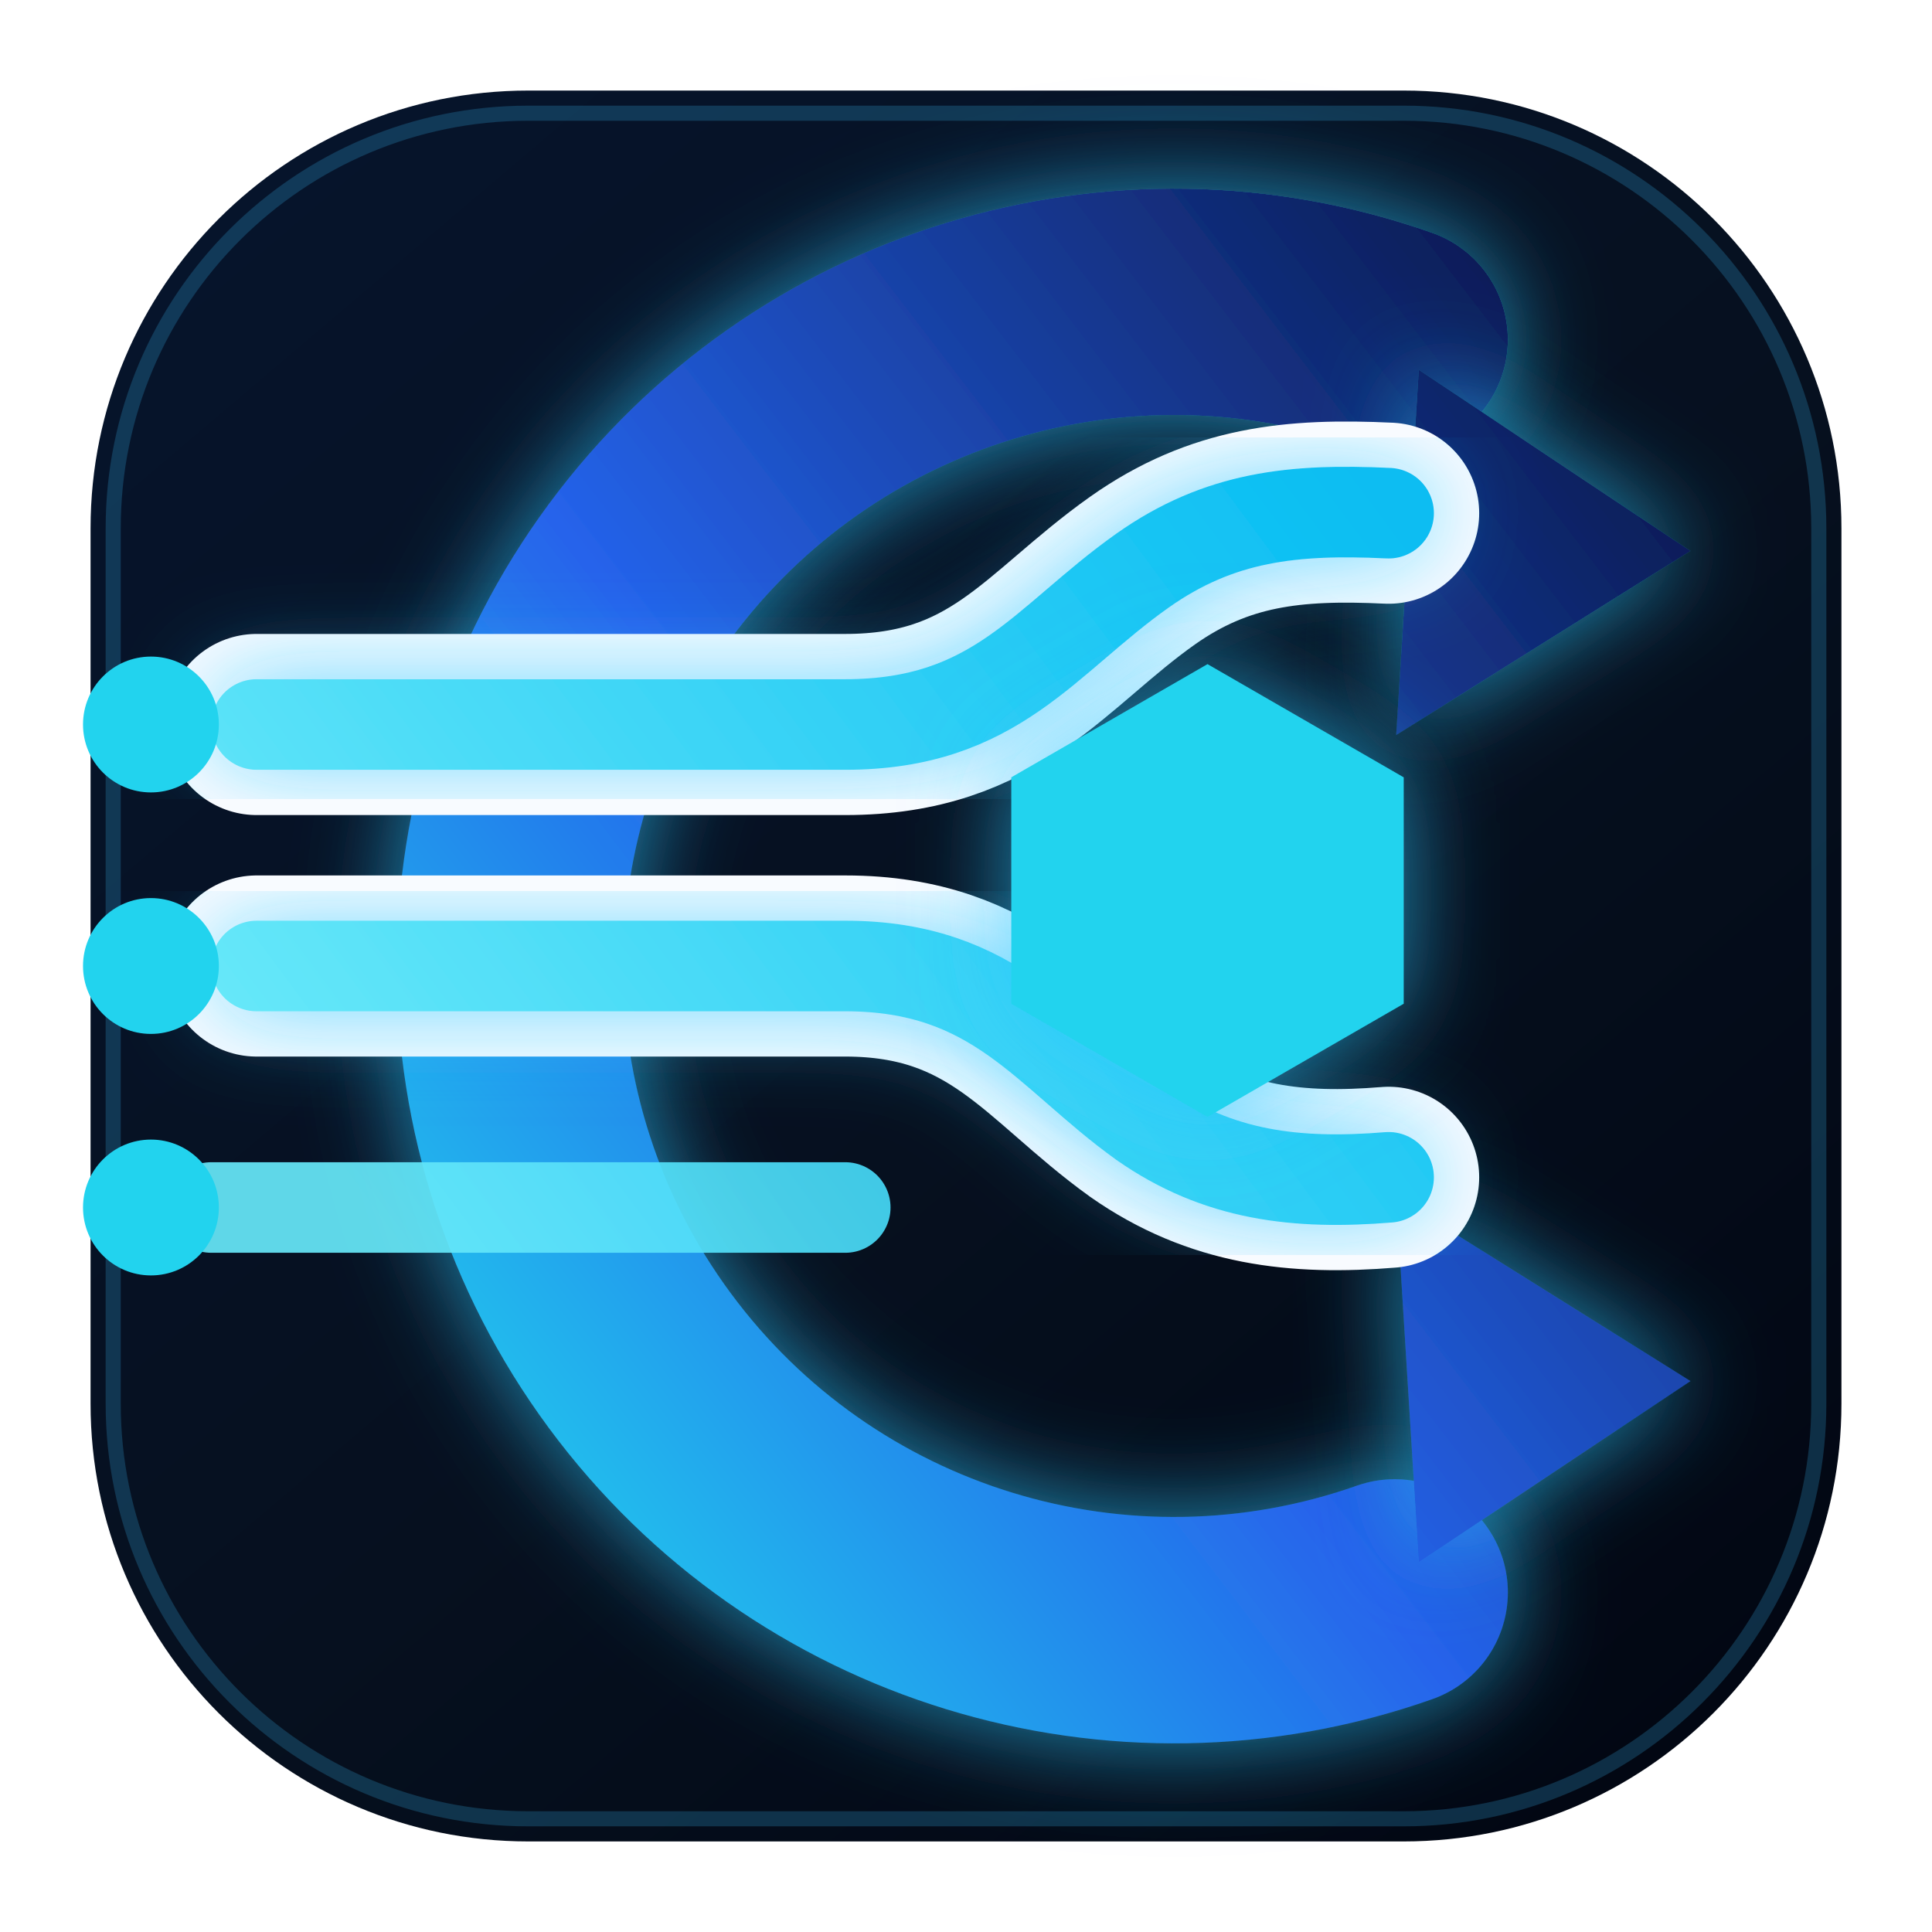
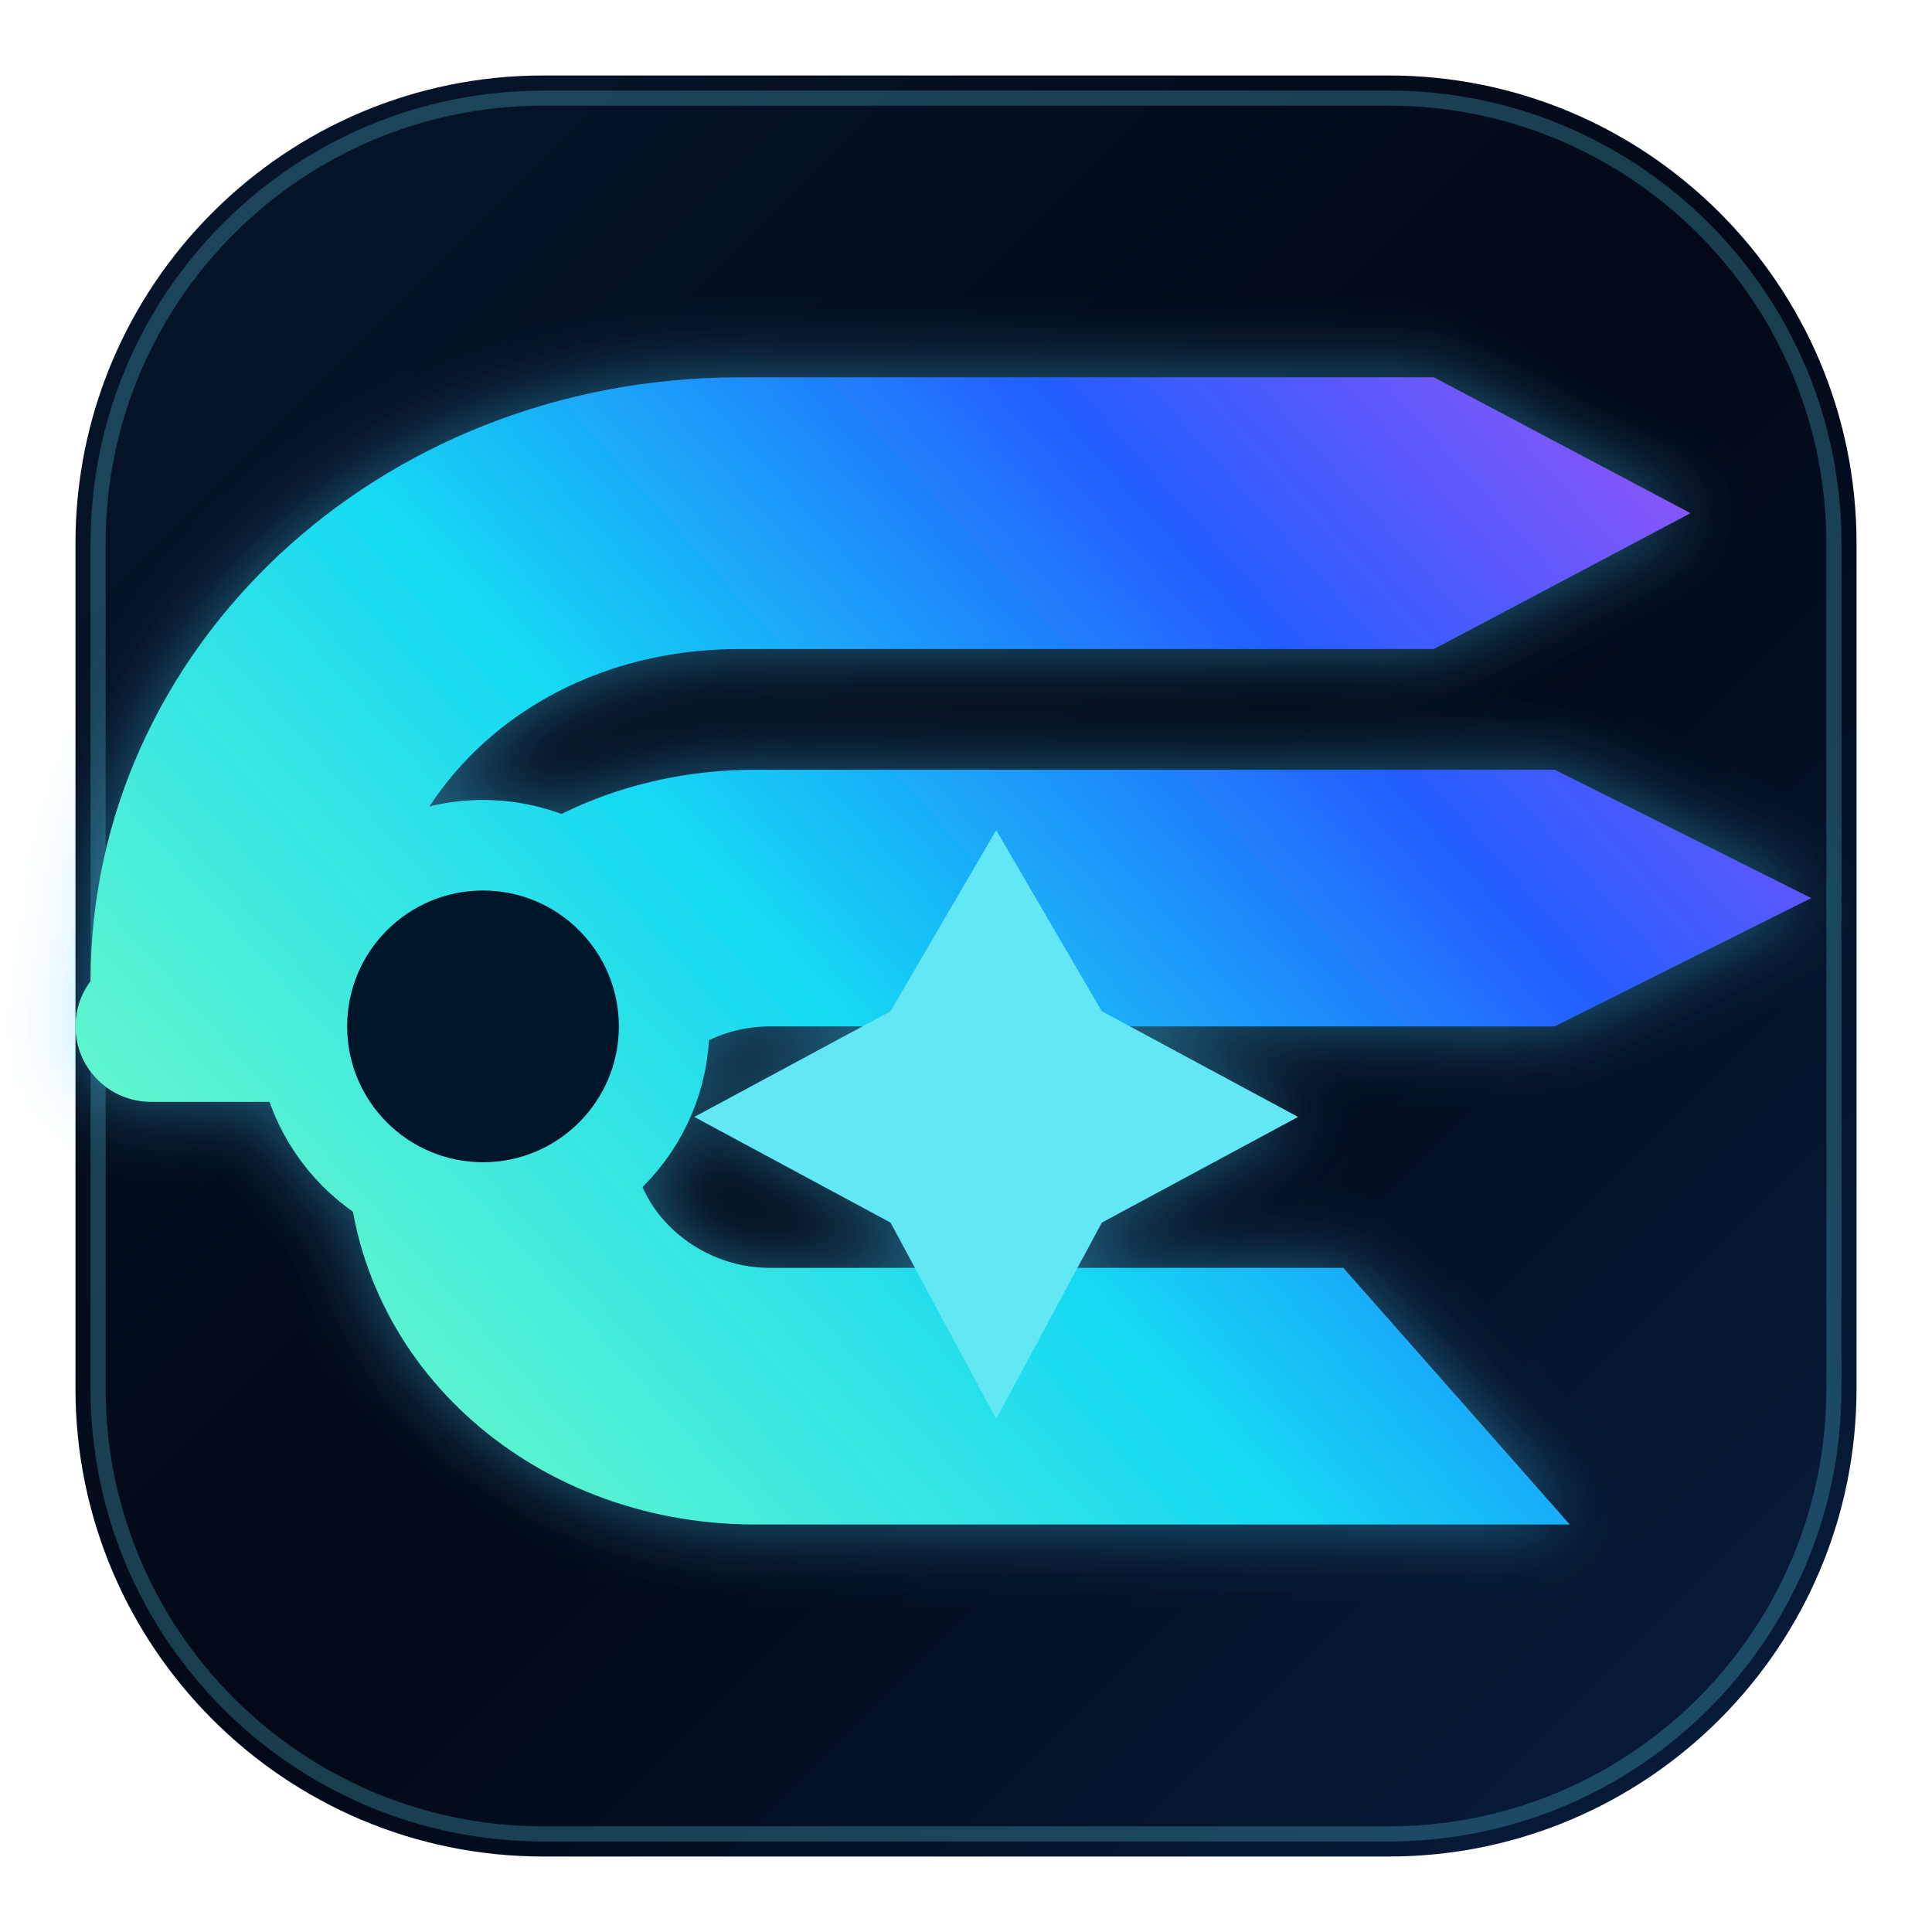
<svg xmlns="http://www.w3.org/2000/svg" viewBox="0 0 128 128" role="img" aria-label="Churvox">
  <defs>
-     <linearGradient id="cvDark" x1="18" y1="12" x2="108" y2="118" gradientUnits="userSpaceOnUse">
-       <stop stop-color="#06142B" />
-       <stop offset="0.55" stop-color="#06101F" />
-       <stop offset="1" stop-color="#020713" />
+     <linearGradient id="lane" x1="18" y1="104" x2="112" y2="20" gradientUnits="userSpaceOnUse">
+       <stop stop-color="#77FFC1" />
+       <stop offset="0.42" stop-color="#14D8F4" />
+       <stop offset="0.72" stop-color="#245CFF" />
+       <stop offset="1" stop-color="#A855F7" />
    </linearGradient>
-     <linearGradient id="cvBlue" x1="21" y1="92" x2="107" y2="26" gradientUnits="userSpaceOnUse">
-       <stop stop-color="#22D3EE" />
-       <stop offset="0.44" stop-color="#2563EB" />
-       <stop offset="1" stop-color="#0B1B54" />
+     <linearGradient id="bg" x1="8" y1="8" x2="120" y2="120" gradientUnits="userSpaceOnUse">
+       <stop stop-color="#06152C" />
+       <stop offset="0.52" stop-color="#020817" />
+       <stop offset="1" stop-color="#071D3D" />
    </linearGradient>
-     <linearGradient id="cvCyan" x1="28" y1="85" x2="94" y2="36" gradientUnits="userSpaceOnUse">
-       <stop stop-color="#67E8F9" />
-       <stop offset="1" stop-color="#08BDF2" />
-     </linearGradient>
-     <filter id="glow" x="-35%" y="-35%" width="170%" height="170%">
-       <feGaussianBlur stdDeviation="3.2" result="blur" />
-       <feColorMatrix in="blur" type="matrix" values="0 0 0 0 0.03 0 0 0 0 0.58 0 0 0 0 1 0 0 0 .7 0" />
+     <filter id="glow" x="-30%" y="-30%" width="160%" height="160%">
+       <feGaussianBlur stdDeviation="2.4" result="blur" />
+       <feColorMatrix in="blur" type="matrix" values="0 0 0 0 0.06 0 0 0 0 0.62 0 0 0 0 1 0 0 0 .46 0" />
      <feBlend in="SourceGraphic" />
    </filter>
  </defs>
-   <rect x="6" y="6" width="116" height="116" rx="29" fill="url(#cvDark)" />
-   <rect x="7.5" y="7.5" width="113" height="113" rx="27.5" fill="none" stroke="#38BDF8" stroke-opacity="0.22" />
-   <path d="M92.4 22.5A44 44 0 1 0 92.4 105.5" fill="none" stroke="url(#cvBlue)" stroke-width="15" stroke-linecap="round" filter="url(#glow)" />
-   <path d="M94 24.5 112 36.5 92.5 48.7Z" fill="url(#cvBlue)" filter="url(#glow)" />
-   <path d="M92.5 79.3 112 91.5 94 103.5Z" fill="url(#cvBlue)" filter="url(#glow)" />
-   <path d="M17 48h39c10 0 13.2-5.6 19.7-10.2 5.1-3.6 10-4.1 16.3-3.8" fill="none" stroke="#F8FBFF" stroke-width="12" stroke-linecap="round" />
-   <path d="M17 64h39c10 0 13.3 5.8 19.7 10.4 5 3.5 10.2 4.1 16.3 3.6" fill="none" stroke="#F8FBFF" stroke-width="12" stroke-linecap="round" />
-   <path d="M17 48h39c10 0 13.2-5.6 19.7-10.2 5.1-3.6 10-4.1 16.3-3.8" fill="none" stroke="url(#cvCyan)" stroke-width="6" stroke-linecap="round" filter="url(#glow)" />
-   <path d="M17 64h39c10 0 13.3 5.8 19.7 10.4 5 3.5 10.2 4.1 16.3 3.6" fill="none" stroke="url(#cvCyan)" stroke-width="6" stroke-linecap="round" filter="url(#glow)" />
-   <path d="M14 80h42" fill="none" stroke="url(#cvCyan)" stroke-width="6" stroke-linecap="round" opacity="0.92" />
-   <circle cx="10" cy="48" r="4.5" fill="#22D3EE" />
-   <circle cx="10" cy="64" r="4.5" fill="#22D3EE" />
-   <circle cx="10" cy="80" r="4.5" fill="#22D3EE" />
-   <path d="M67 51.5 80 44l13 7.5v15L80 74l-13-7.5z" fill="#22D3EE" filter="url(#glow)" />
+   <rect x="5" y="5" width="118" height="118" rx="31" fill="url(#bg)" />
+   <rect x="6.5" y="6.5" width="115" height="115" rx="29.5" fill="none" stroke="#62E8F5" stroke-opacity=".24" />
+   <g filter="url(#glow)">
+     <path d="M95 25H49c-24 0-43 18-43 40h19c0-12 10-22 24-22h46l17-9-17-9Z" fill="url(#lane)" />
+     <path d="M103 51H50c-15 0-27 11-27 25s12 25 27 25h54L89 84H51c-5 0-9-4-9-8s4-8 9-8h52l17-8.5L103 51Z" fill="url(#lane)" />
+     <path d="M10 68h20" stroke="url(#lane)" stroke-width="10" stroke-linecap="round" />
+     <circle cx="32" cy="68" r="12" fill="#06152C" stroke="url(#lane)" stroke-width="6" />
+     <path d="M66 55 73 67l13 7-13 7-7 13-7-13-13-7 13-7 7-12Z" fill="#62E8F5" />
+   </g>
</svg>
